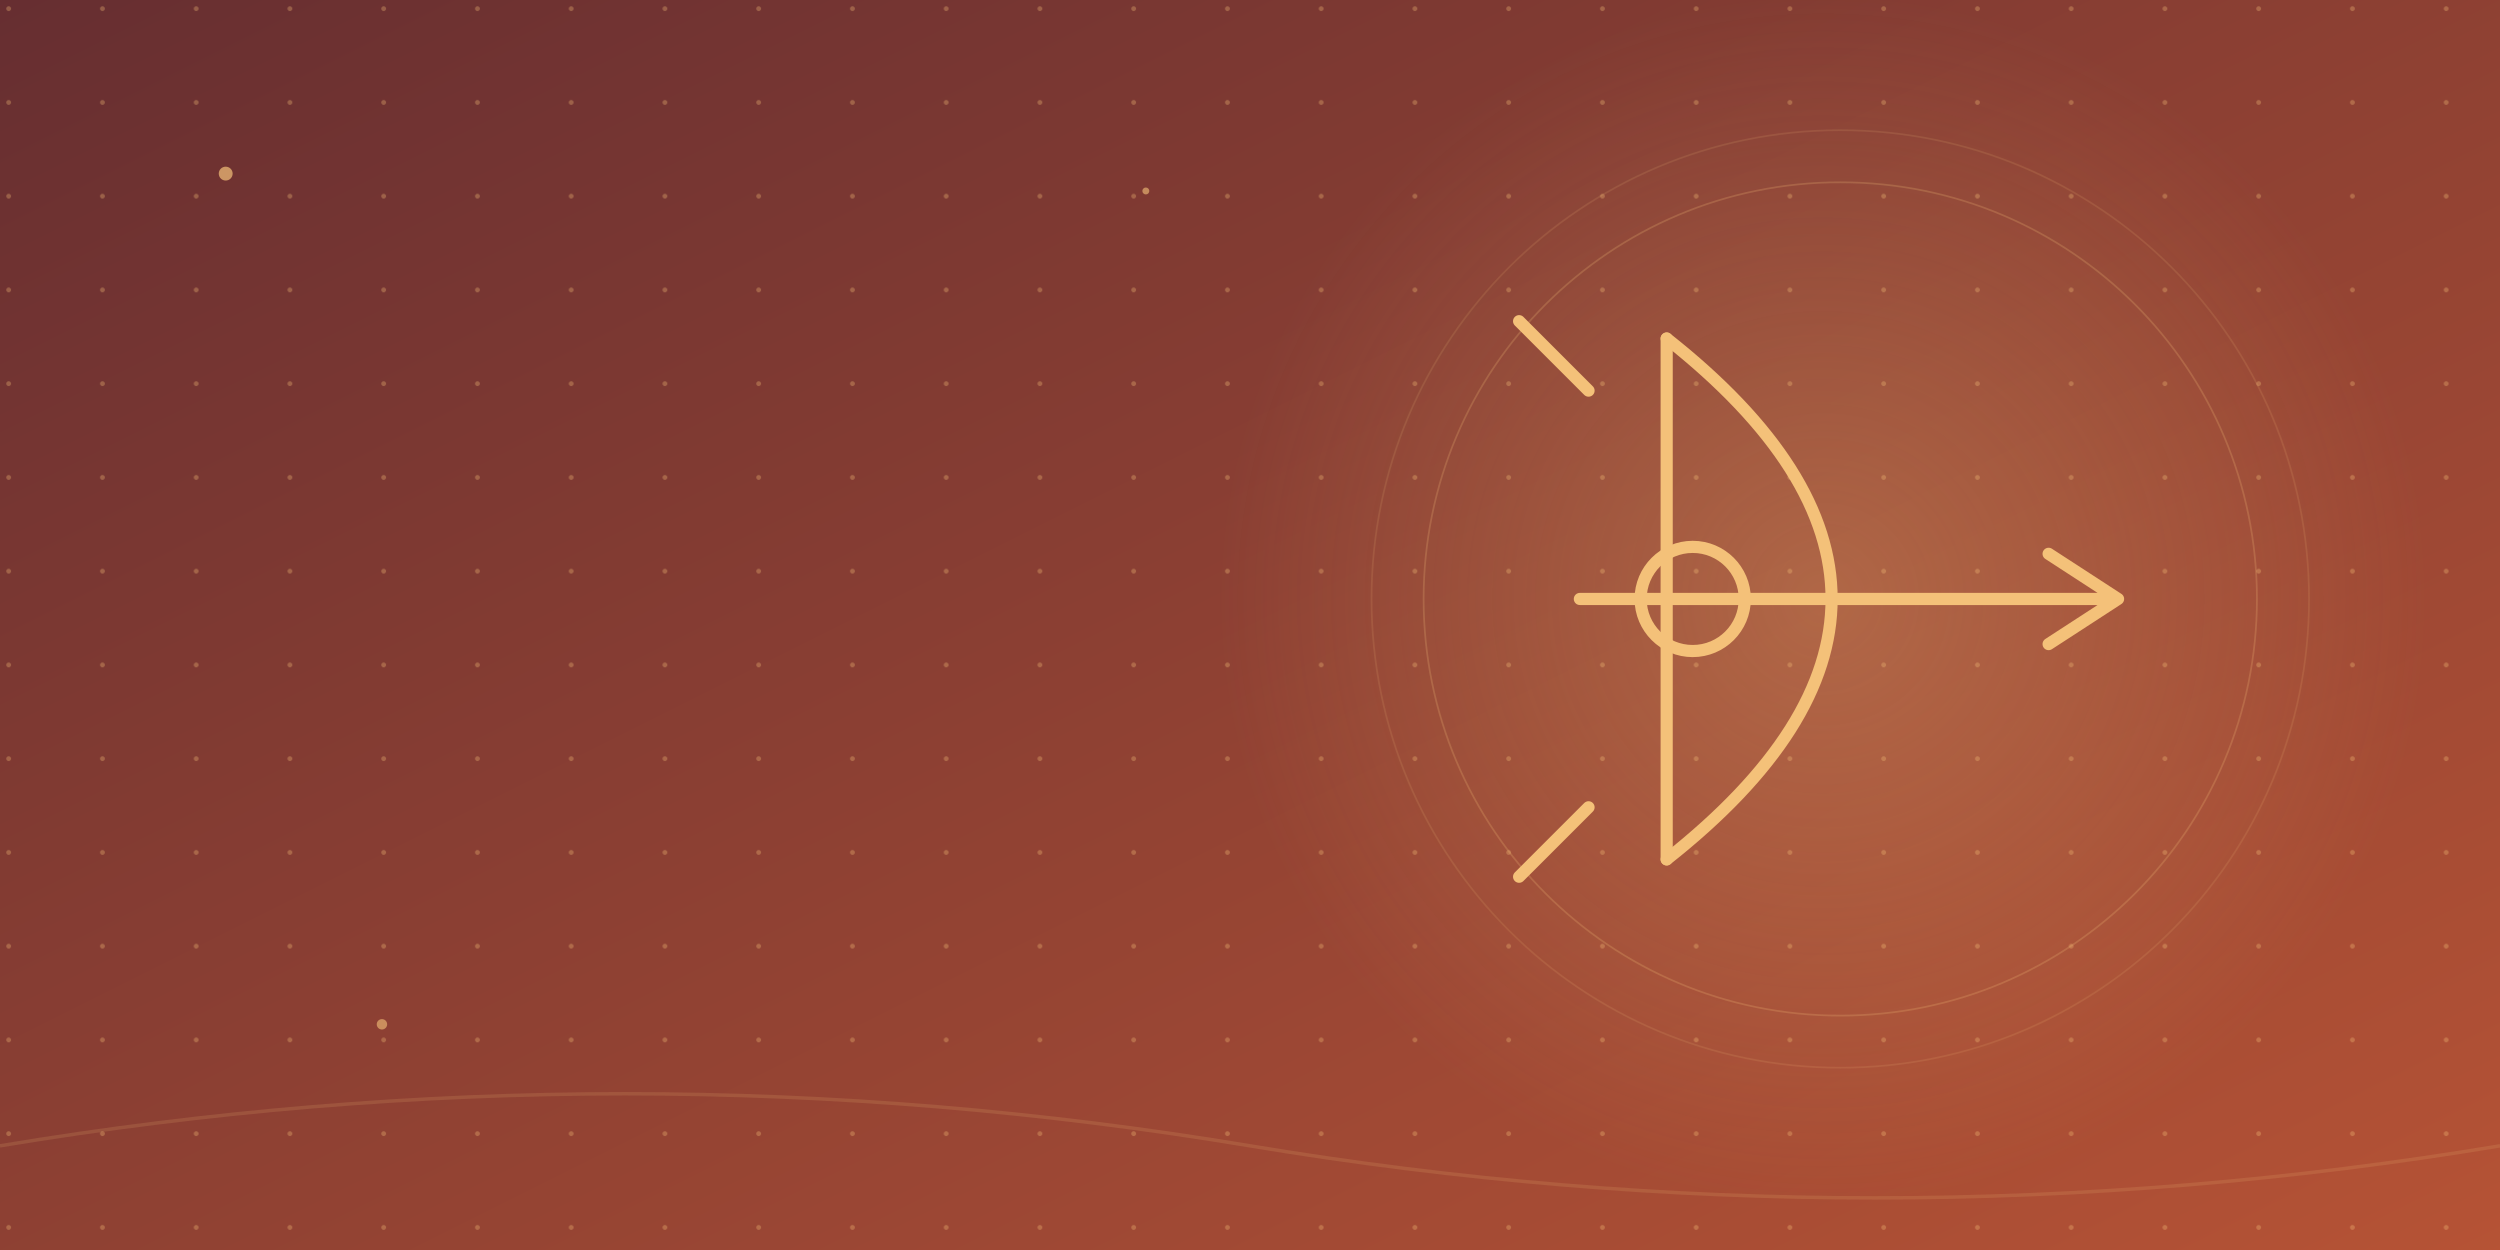
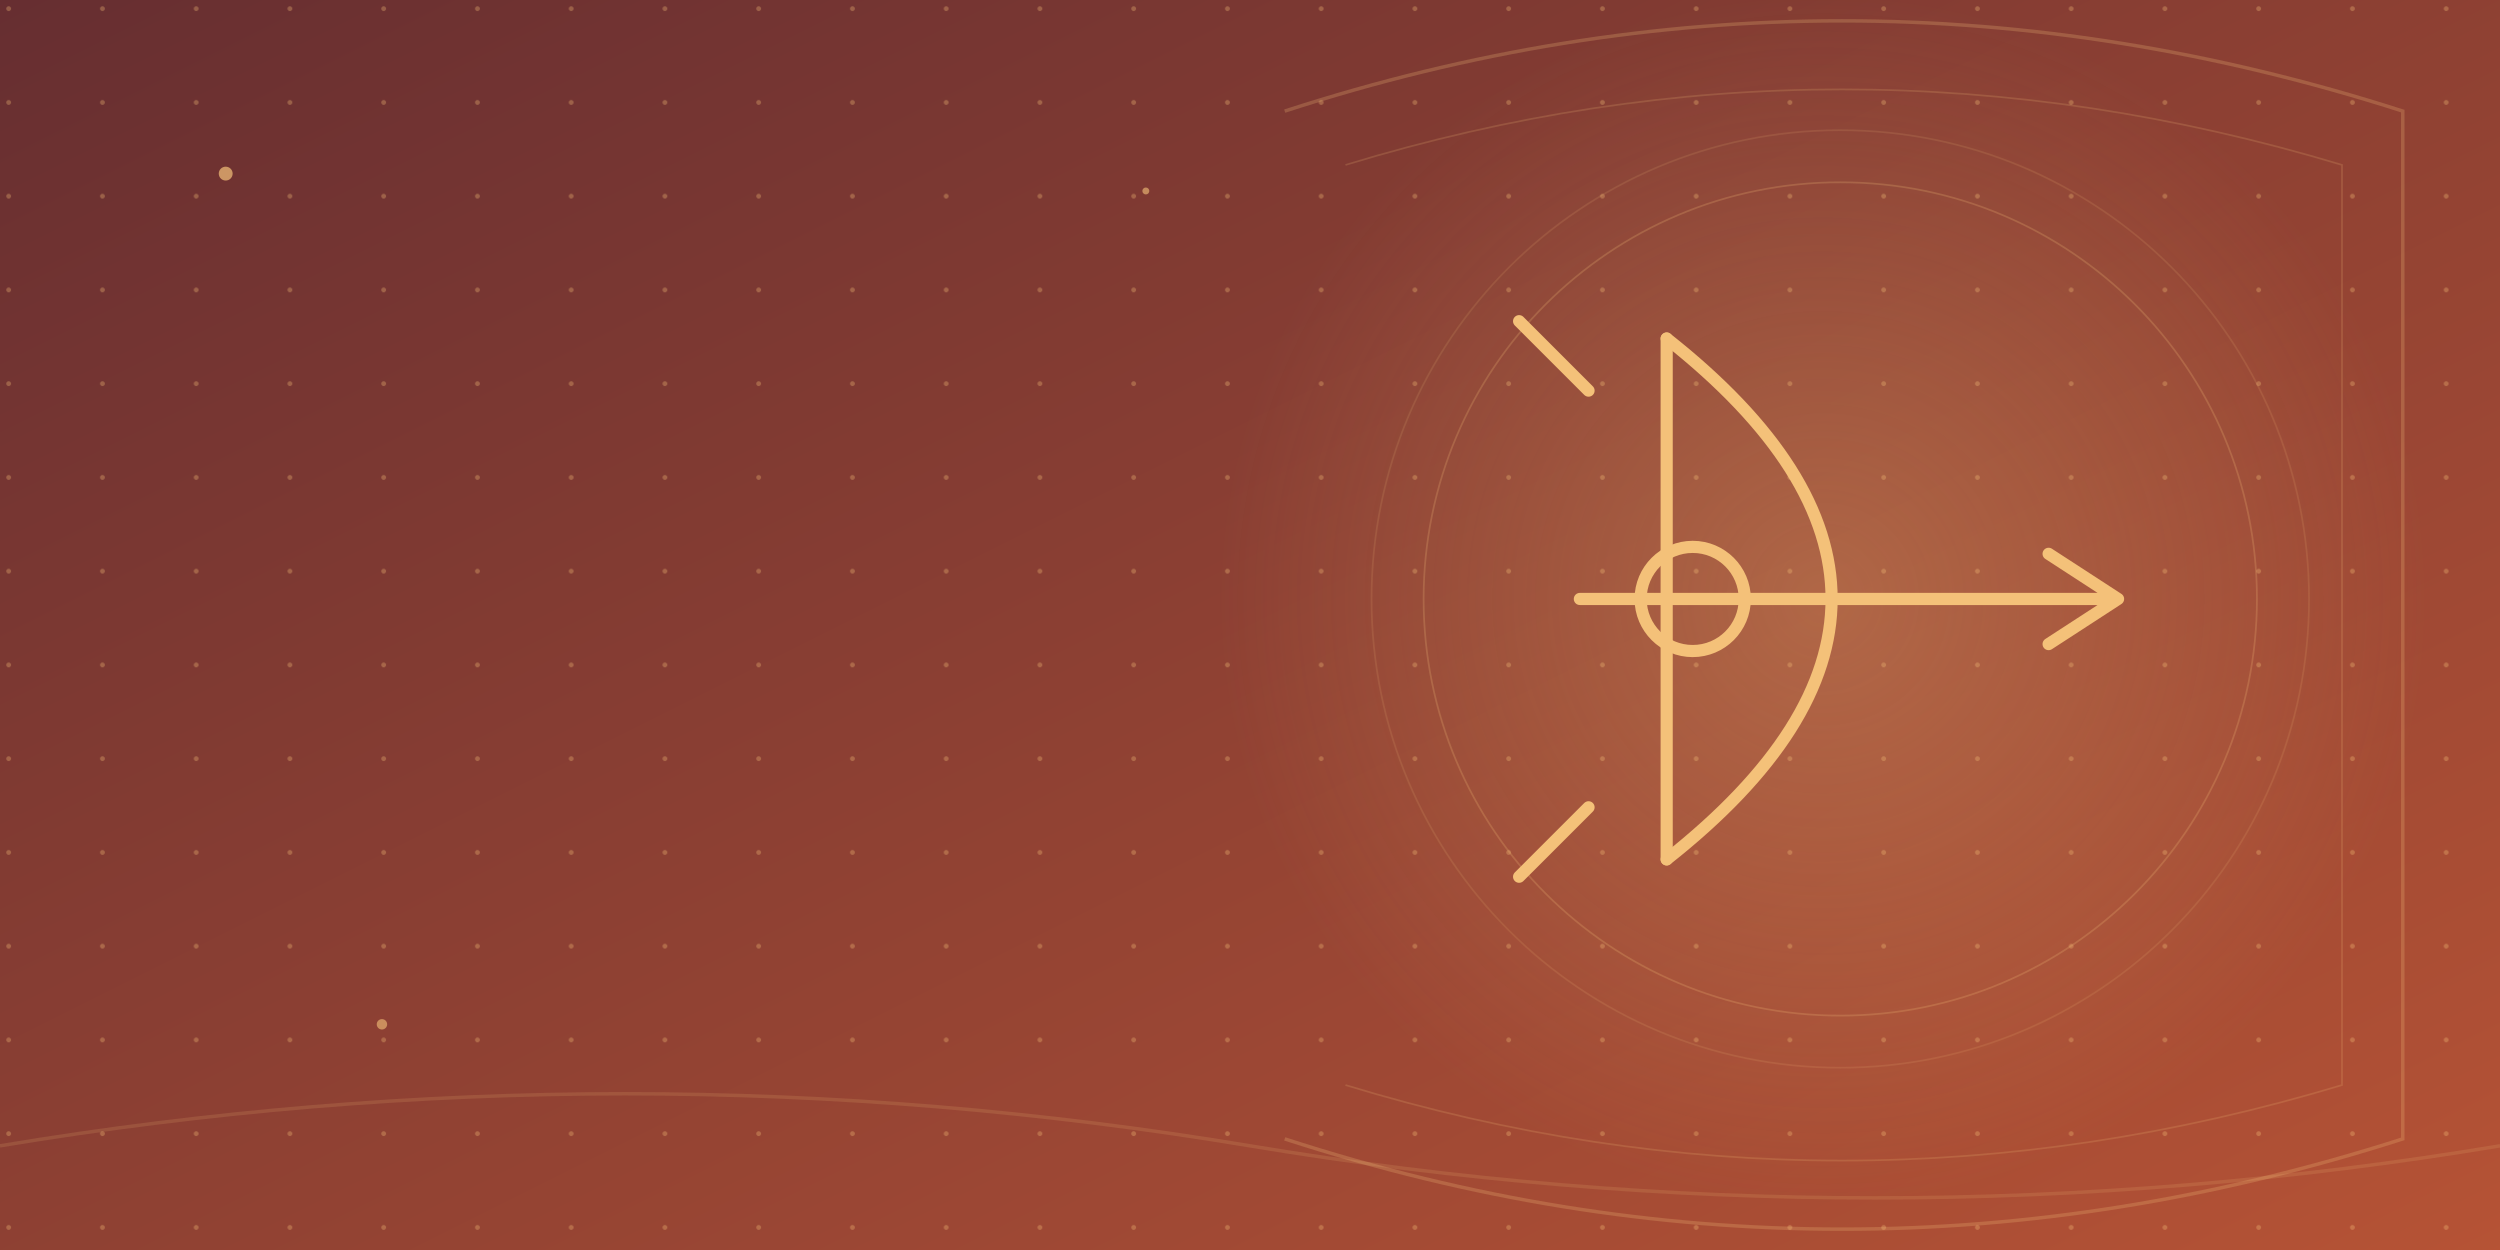
<svg xmlns="http://www.w3.org/2000/svg" viewBox="0 0 1440 720" role="img" aria-label="Dussehra festival artwork">
  <defs>
    <linearGradient id="bg" x2="1" y2="1">
      <stop stop-color="#662e31" />
      <stop offset="1" stop-color="#b65335" />
    </linearGradient>
    <radialGradient id="glow">
      <stop stop-color="#f4c179" stop-opacity=".28" />
      <stop offset="1" stop-color="#f4c179" stop-opacity="0" />
    </radialGradient>
    <pattern id="dots" width="54" height="54" patternUnits="userSpaceOnUse">
      <circle cx="5" cy="5" r="1.4" fill="#f4c179" opacity=".32" />
    </pattern>
  </defs>
  <rect width="1440" height="720" fill="url(#bg)" />
  <rect width="1440" height="720" fill="url(#dots)" />
  <circle cx="1050" cy="345" r="350" fill="url(#glow)" />
  <circle cx="1060" cy="345" r="240" fill="none" stroke="#f4c179" opacity=".22" />
  <circle cx="1060" cy="345" r="270" fill="none" stroke="#f4c179" opacity=".13" />
+   <path d="M740 64 Q1060 -40 1384 64 V656 Q1060 760 740 656" fill="none" stroke="#f4c179" stroke-width="2" opacity=".24" />
+   <path d="M775 95 Q1060 8 1349 95 V625 Q1060 712 775 625" fill="none" stroke="#f4c179" opacity=".18" />
  <g transform="translate(1060 345)" fill="none" stroke="#f4c179" stroke-width="7" stroke-linecap="round" stroke-linejoin="round">
    <path d="M-100 -150 Q90 0 -100 150" />
    <path d="M-100 -150 V150 M-150 0 H160 M120 -26 L160 0 L120 26" />
    <circle cx="-85" r="30" />
    <path d="M-185 -160 L-145 -120 M-185 160 L-145 120" />
  </g>
  <path d="M0 660 Q360 600 720 660 T1440 660" fill="none" stroke="#f4c179" opacity=".15" stroke-width="2" />
  <circle cx="130" cy="100" r="4" fill="#f4c179" opacity=".7" />
  <circle cx="220" cy="590" r="3" fill="#f4c179" opacity=".6" />
  <circle cx="660" cy="110" r="2" fill="#f4c179" opacity=".6" />
</svg>
